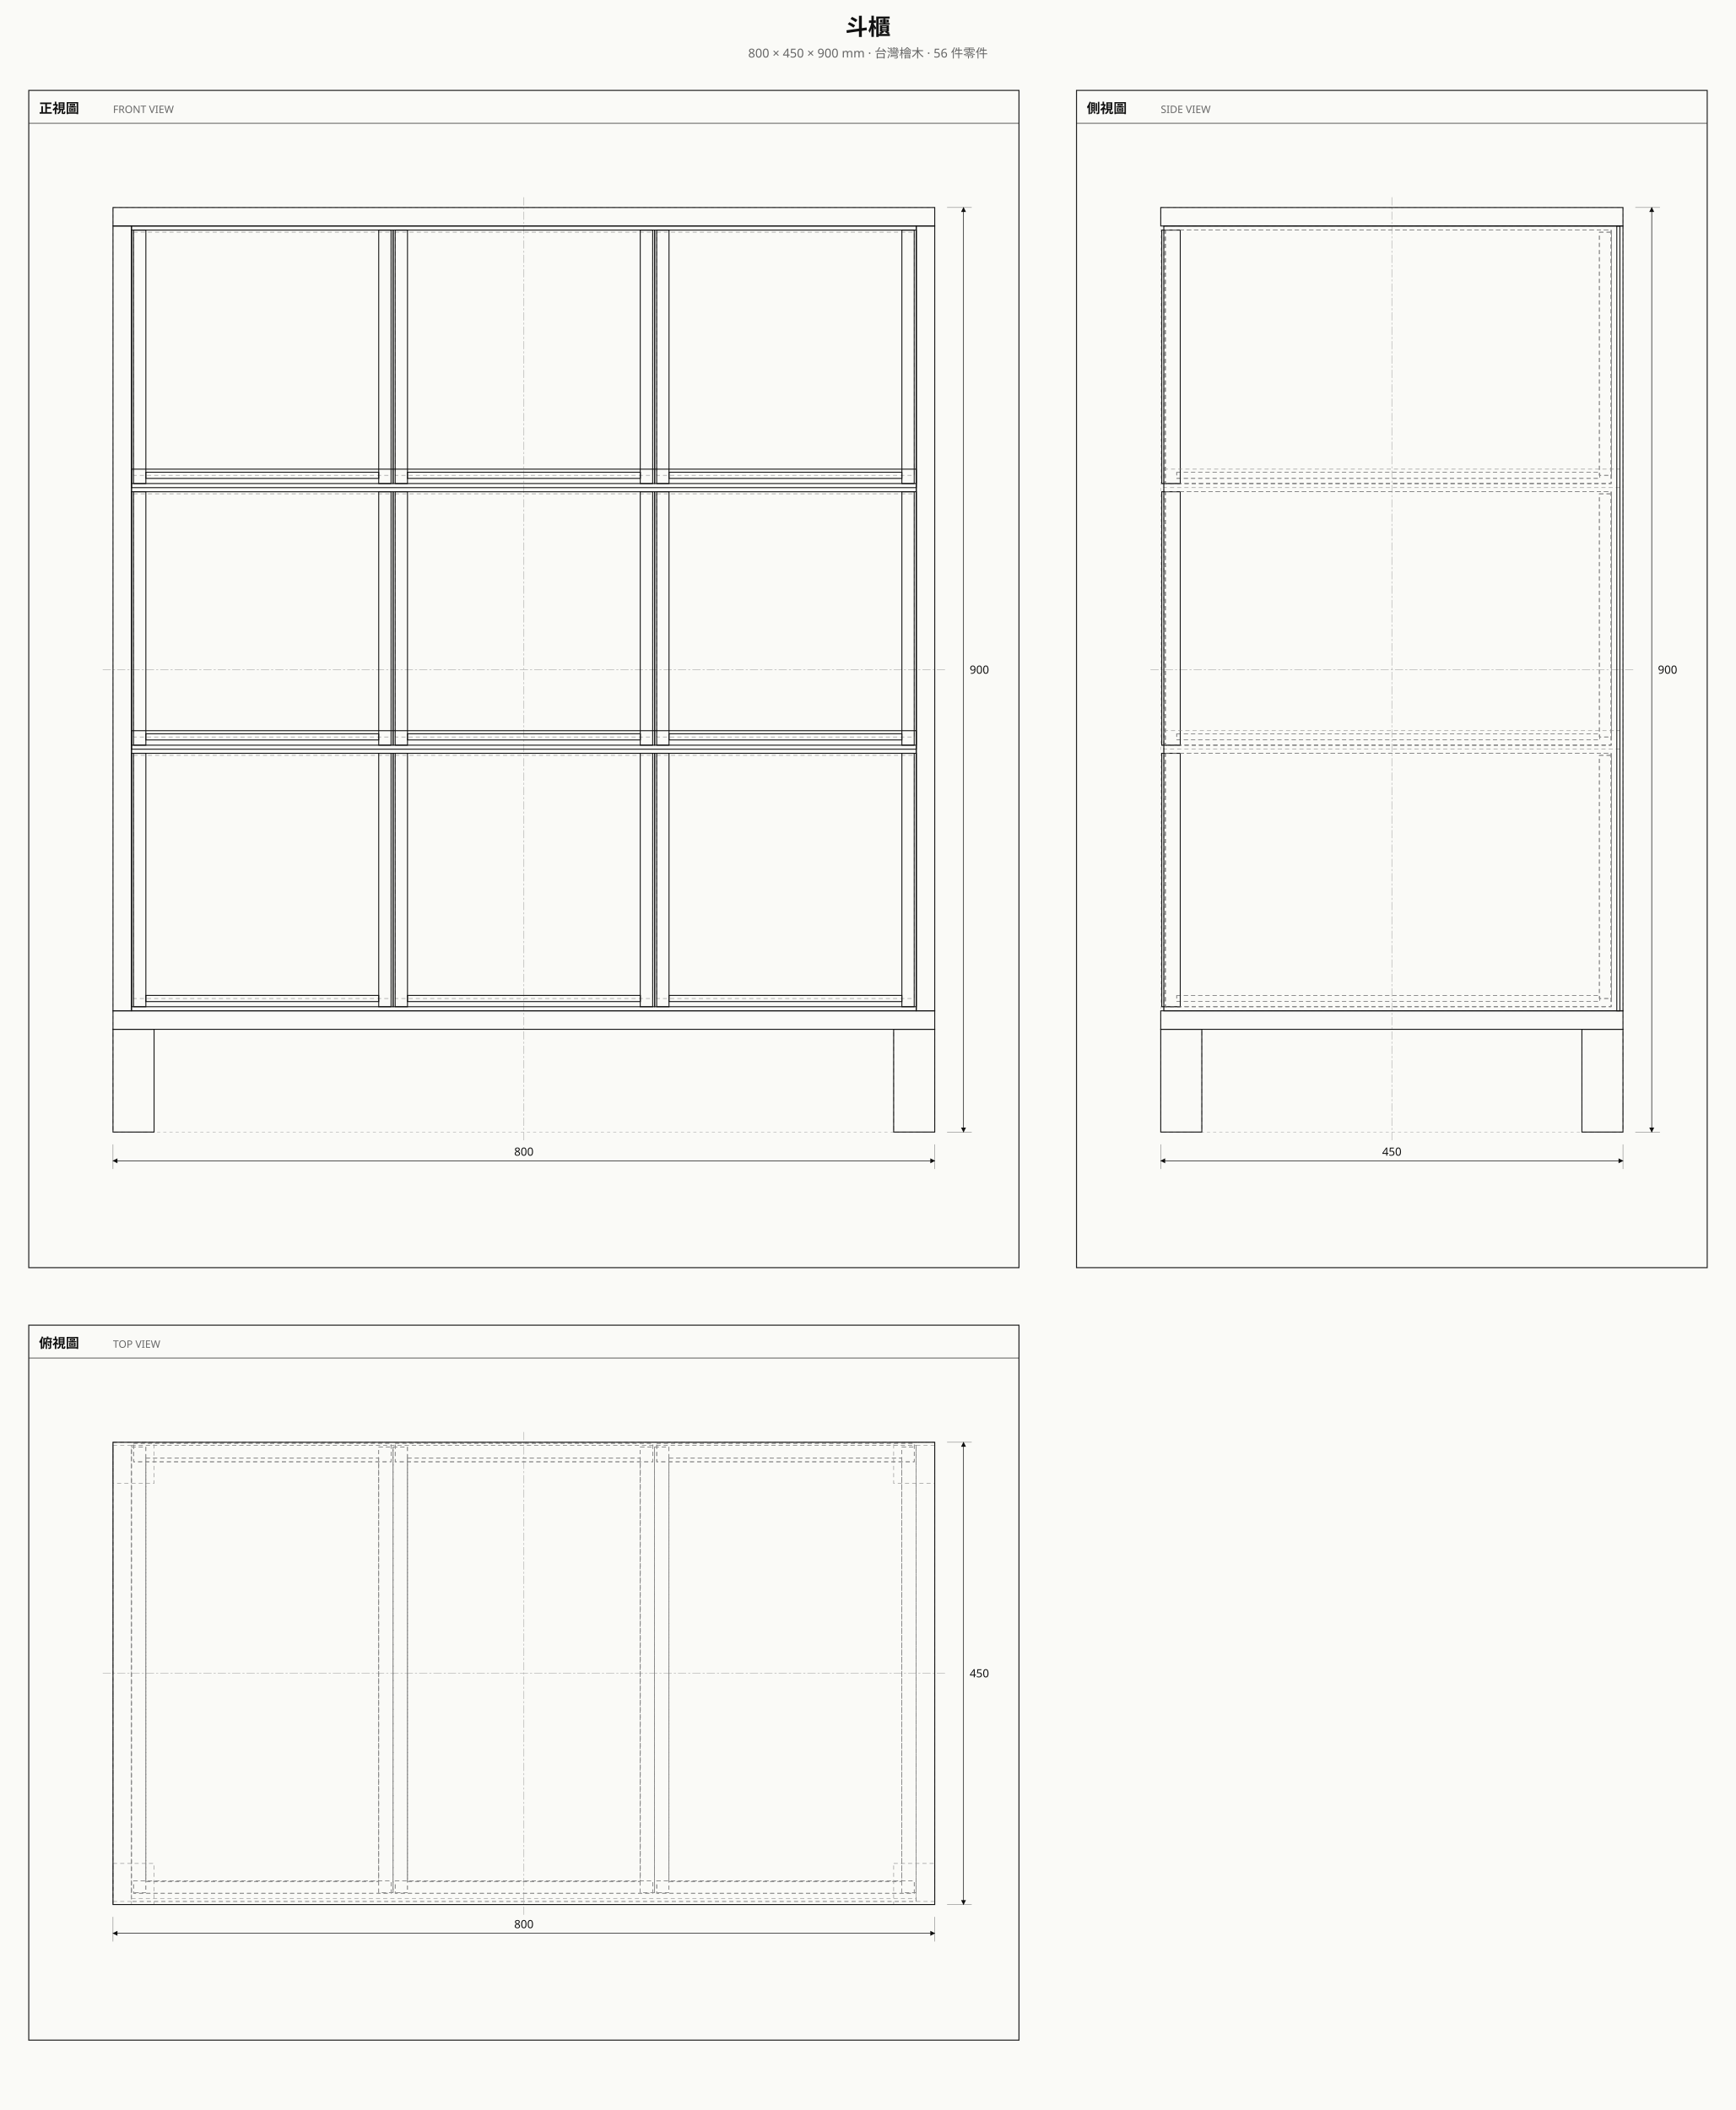
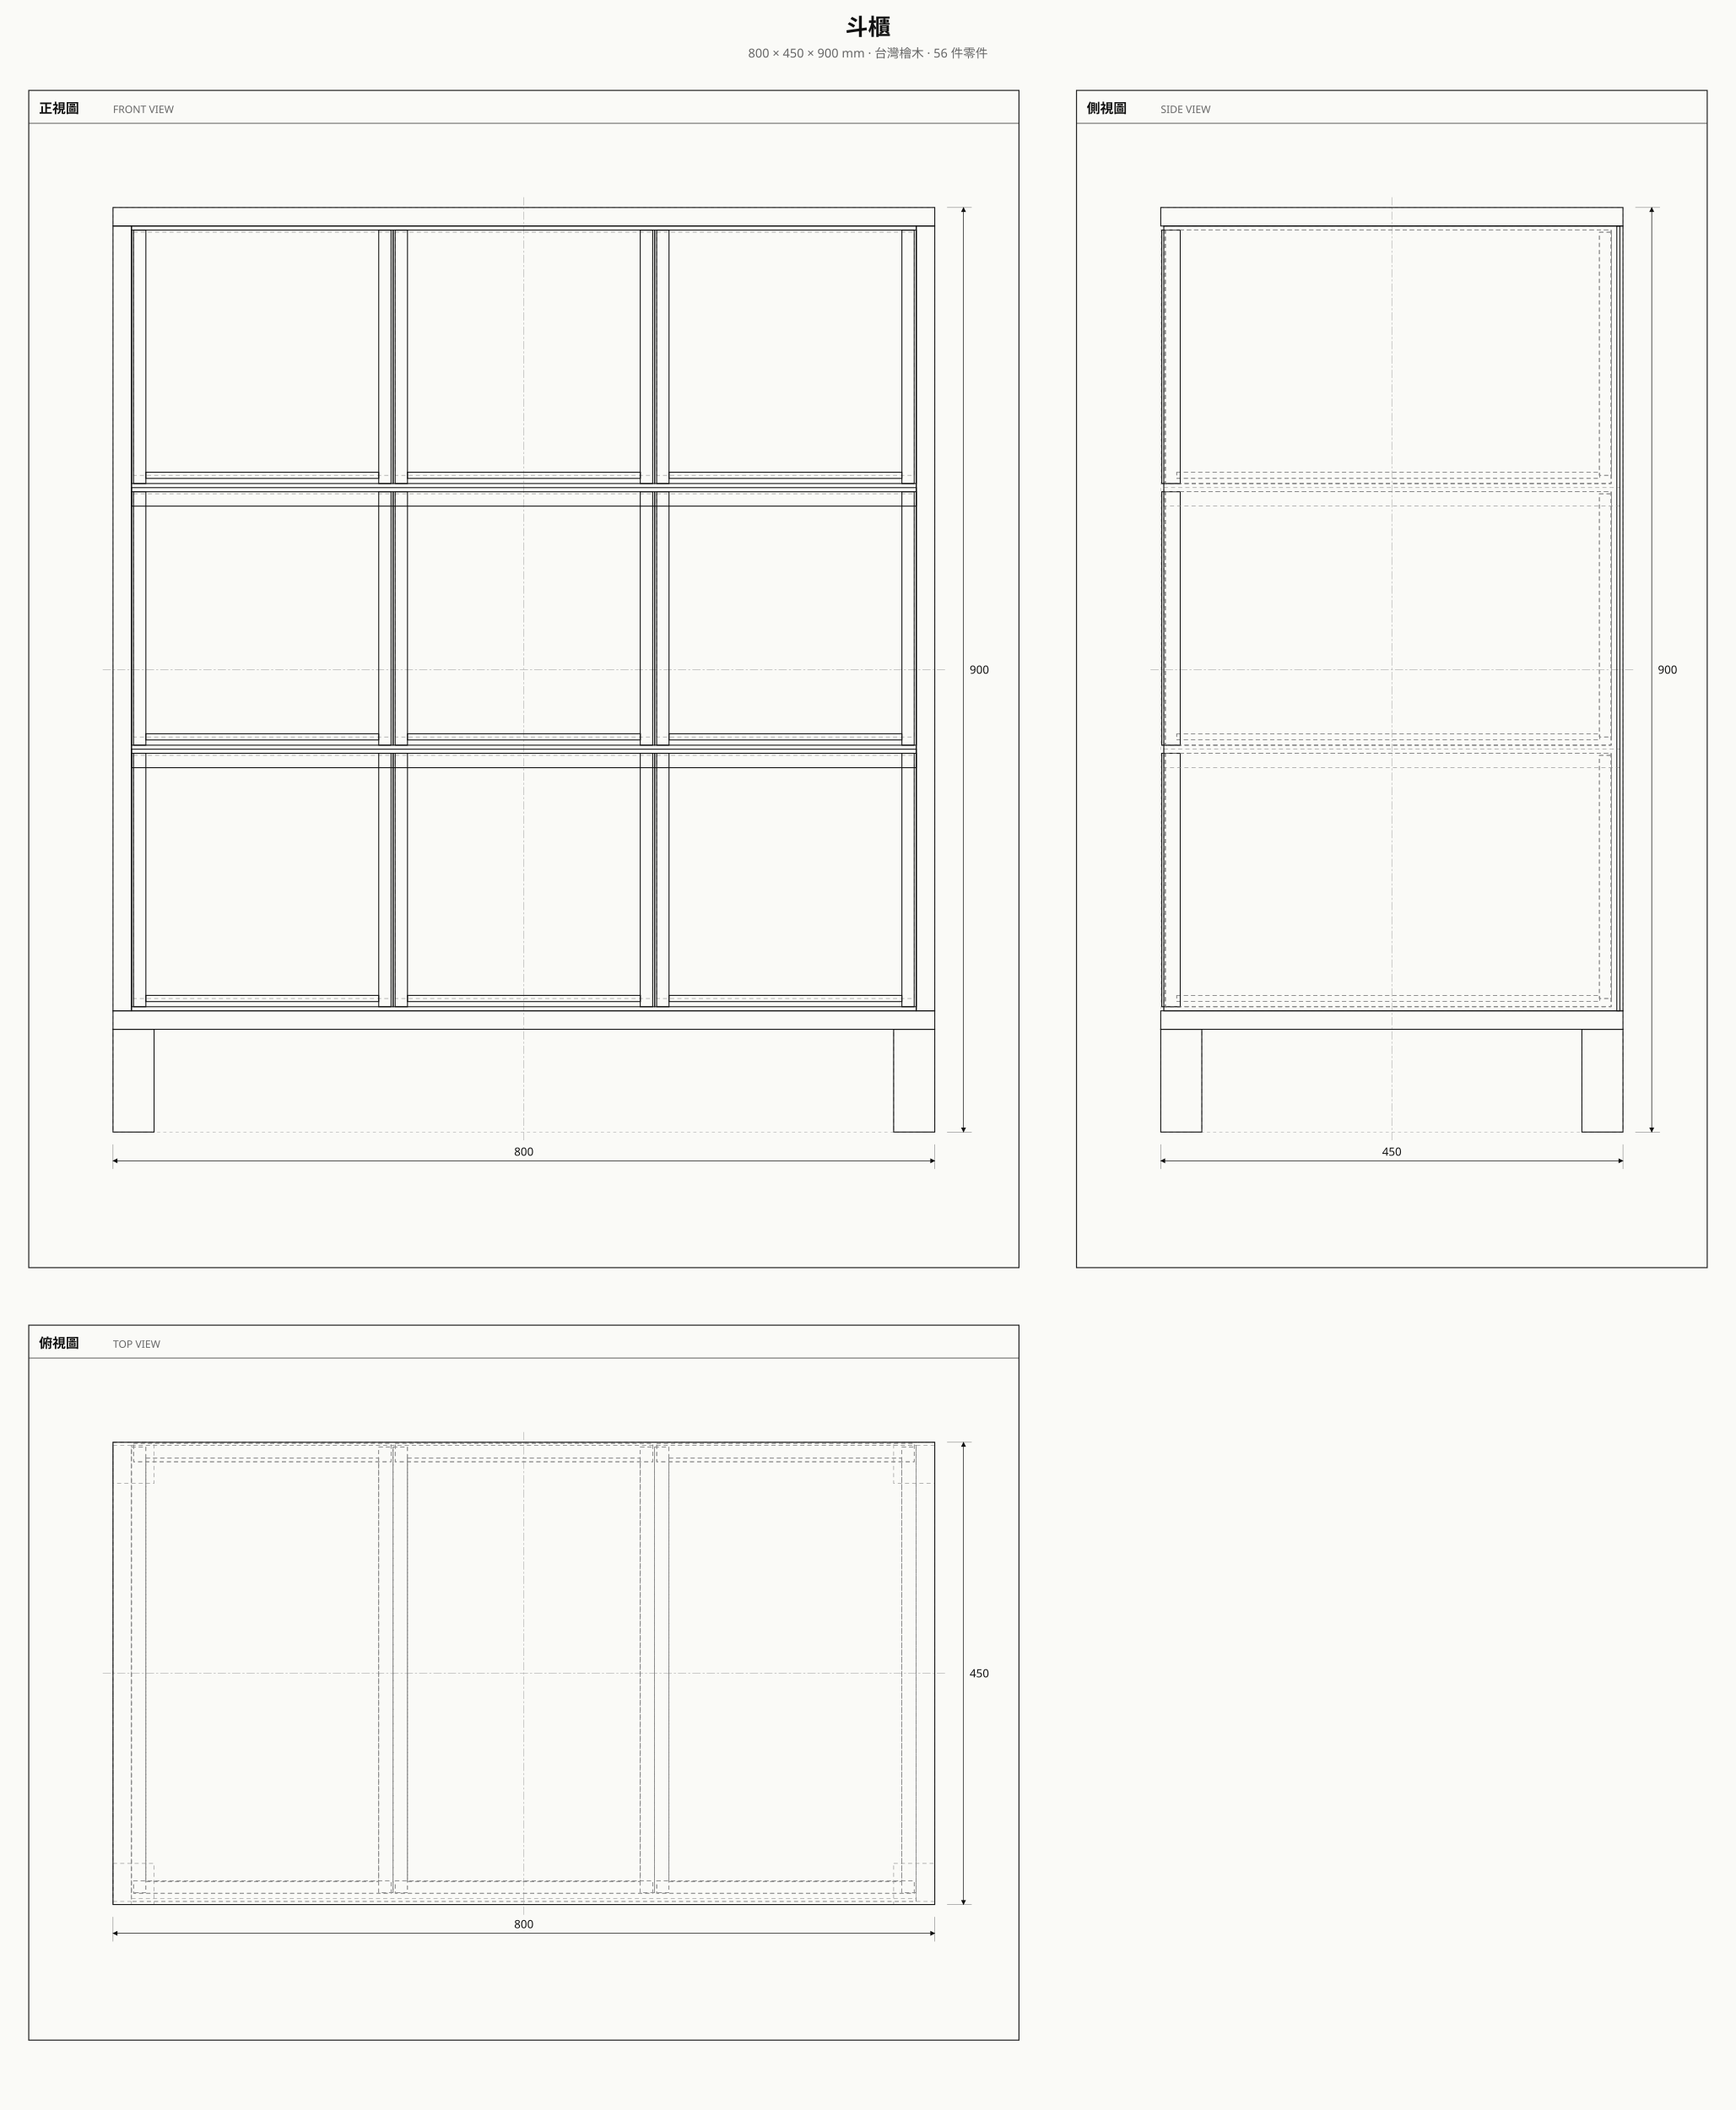
<svg xmlns="http://www.w3.org/2000/svg" viewBox="-20 -10 1690 2054" width="1690">
  <defs>
    <marker id="arr-front" viewBox="0 0 10 10" refX="9" refY="5" markerWidth="8" markerHeight="8" orient="auto-start-reverse">
      <path d="M 0 0 L 10 5 L 0 10 z" fill="#111" />
    </marker>
    <marker id="arr-side" viewBox="0 0 10 10" refX="9" refY="5" markerWidth="8" markerHeight="8" orient="auto-start-reverse">
      <path d="M 0 0 L 10 5 L 0 10 z" fill="#111" />
    </marker>
    <marker id="arr-top" viewBox="0 0 10 10" refX="9" refY="5" markerWidth="8" markerHeight="8" orient="auto-start-reverse">
      <path d="M 0 0 L 10 5 L 0 10 z" fill="#111" />
    </marker>
  </defs>
  <rect x="-20" y="-10" width="1690" height="2054" fill="#fafaf7" />
  <text x="825" y="24" text-anchor="middle" font-size="22" font-weight="700" fill="#111" font-family="sans-serif">斗櫃</text>
  <text x="825" y="46" text-anchor="middle" font-size="12" fill="#666" font-family="sans-serif">800 × 450 × 900 mm · 台灣檜木 · 56 件零件</text>
  <g transform="translate(0, 70)">
    <g transform="translate(490.0, 1022.0)">
      <rect x="-482.0" y="-1014.0" width="964.0" height="1146.0" fill="none" stroke="#222" stroke-width="1" />
      <line x1="-482.0" y1="-982.0" x2="482.0" y2="-982.0" stroke="#222" stroke-width="0.6" />
      <text x="-472.0" y="-992.0" font-size="13" font-weight="700" fill="#111" font-family="sans-serif">正視圖</text>
      <text x="-400.0" y="-992.0" font-size="10" fill="#666" font-family="sans-serif">FRONT VIEW</text>
      <g stroke="#888" stroke-width="0.5" stroke-dasharray="8 2 2 2" opacity="0.7">
        <line x1="0" y1="-910.0" x2="0" y2="10.0" />
        <line x1="-410.0" y1="-450.0" x2="410.0" y2="-450.0" />
      </g>
      <rect x="-400.0" y="-900.0" width="800.0" height="900.0" fill="none" stroke="#999" stroke-dasharray="3 3" stroke-width="0.5" opacity="0.8" />
      <rect x="-382.0" y="-882.0" width="764.0" height="764.0" fill="none" stroke="#111" stroke-width="0.9" />
      <rect x="-380.0" y="-366.7" width="250.7" height="236.7" fill="none" stroke="#888" stroke-width="0.5" stroke-dasharray="4 3" />
      <rect x="-125.3" y="-366.7" width="250.7" height="236.7" fill="none" stroke="#888" stroke-width="0.5" stroke-dasharray="4 3" />
      <rect x="129.3" y="-366.7" width="250.7" height="236.7" fill="none" stroke="#888" stroke-width="0.5" stroke-dasharray="4 3" />
      <rect x="-380.0" y="-621.3" width="250.7" height="236.7" fill="none" stroke="#888" stroke-width="0.5" stroke-dasharray="4 3" />
      <rect x="-125.3" y="-621.3" width="250.7" height="236.7" fill="none" stroke="#888" stroke-width="0.5" stroke-dasharray="4 3" />
      <rect x="129.3" y="-621.3" width="250.7" height="236.7" fill="none" stroke="#888" stroke-width="0.5" stroke-dasharray="4 3" />
      <rect x="-380.0" y="-876.0" width="250.7" height="236.7" fill="none" stroke="#888" stroke-width="0.5" stroke-dasharray="4 3" />
      <rect x="-125.3" y="-876.0" width="250.7" height="236.7" fill="none" stroke="#888" stroke-width="0.5" stroke-dasharray="4 3" />
      <rect x="129.3" y="-876.0" width="250.7" height="236.7" fill="none" stroke="#888" stroke-width="0.5" stroke-dasharray="4 3" />
      <rect x="-400.0" y="-100.0" width="40.0" height="100.0" fill="none" stroke="#888" stroke-width="0.5" stroke-dasharray="4 3" />
      <rect x="360.0" y="-100.0" width="40.0" height="100.0" fill="none" stroke="#888" stroke-width="0.5" stroke-dasharray="4 3" />
      <rect x="-368.0" y="-133.0" width="226.7" height="6.0" fill="none" stroke="#111" stroke-width="0.9" />
      <rect x="-113.3" y="-133.0" width="226.7" height="6.0" fill="none" stroke="#111" stroke-width="0.9" />
      <rect x="141.3" y="-133.0" width="226.7" height="6.0" fill="none" stroke="#111" stroke-width="0.9" />
      <rect x="-368.0" y="-387.7" width="226.7" height="6.0" fill="none" stroke="#111" stroke-width="0.9" />
      <rect x="-113.3" y="-387.7" width="226.7" height="6.0" fill="none" stroke="#111" stroke-width="0.9" />
      <rect x="141.3" y="-387.7" width="226.7" height="6.0" fill="none" stroke="#111" stroke-width="0.9" />
      <rect x="-368.0" y="-642.3" width="226.7" height="6.0" fill="none" stroke="#111" stroke-width="0.9" />
      <rect x="-113.3" y="-642.3" width="226.7" height="6.0" fill="none" stroke="#111" stroke-width="0.9" />
      <rect x="141.3" y="-642.3" width="226.7" height="6.0" fill="none" stroke="#111" stroke-width="0.9" />
      <rect x="-382.0" y="-368.7" width="14.0" height="246.7" fill="none" stroke="#111" stroke-width="0.9" />
      <rect x="-141.3" y="-368.7" width="14.0" height="246.7" fill="none" stroke="#111" stroke-width="0.9" />
      <rect x="-127.3" y="-368.7" width="14.0" height="246.7" fill="none" stroke="#111" stroke-width="0.9" />
      <rect x="113.3" y="-368.7" width="14.0" height="246.7" fill="none" stroke="#111" stroke-width="0.9" />
      <rect x="127.3" y="-368.7" width="14.0" height="246.7" fill="none" stroke="#111" stroke-width="0.9" />
      <rect x="368.0" y="-368.7" width="14.0" height="246.7" fill="none" stroke="#111" stroke-width="0.9" />
      <rect x="-382.0" y="-623.3" width="14.0" height="246.7" fill="none" stroke="#111" stroke-width="0.9" />
      <rect x="-141.3" y="-623.3" width="14.0" height="246.7" fill="none" stroke="#111" stroke-width="0.9" />
      <rect x="-127.3" y="-623.3" width="14.0" height="246.7" fill="none" stroke="#111" stroke-width="0.9" />
      <rect x="113.3" y="-623.3" width="14.0" height="246.7" fill="none" stroke="#111" stroke-width="0.9" />
      <rect x="127.3" y="-623.3" width="14.0" height="246.7" fill="none" stroke="#111" stroke-width="0.9" />
      <rect x="368.0" y="-623.3" width="14.0" height="246.7" fill="none" stroke="#111" stroke-width="0.9" />
      <rect x="-382.0" y="-878.0" width="14.0" height="246.7" fill="none" stroke="#111" stroke-width="0.9" />
      <rect x="-141.3" y="-878.0" width="14.0" height="246.7" fill="none" stroke="#111" stroke-width="0.9" />
      <rect x="-127.3" y="-878.0" width="14.0" height="246.7" fill="none" stroke="#111" stroke-width="0.9" />
      <rect x="113.3" y="-878.0" width="14.0" height="246.7" fill="none" stroke="#111" stroke-width="0.9" />
      <rect x="127.3" y="-878.0" width="14.0" height="246.7" fill="none" stroke="#111" stroke-width="0.9" />
      <rect x="368.0" y="-878.0" width="14.0" height="246.7" fill="none" stroke="#111" stroke-width="0.9" />
      <rect x="-400.0" y="-882.0" width="18.0" height="764.0" fill="none" stroke="#111" stroke-width="0.9" />
      <rect x="382.0" y="-882.0" width="18.0" height="764.0" fill="none" stroke="#111" stroke-width="0.9" />
-       <rect x="-382.0" y="-390.7" width="764.0" height="18.0" fill="none" stroke="#111" stroke-width="0.9" />
-       <rect x="-382.0" y="-645.3" width="764.0" height="18.0" fill="none" stroke="#111" stroke-width="0.9" />
+       <rect x="-382.0" y="-372.7" width="764.0" height="18.0" fill="none" stroke="#111" stroke-width="0.9" />
+       <rect x="-382.0" y="-627.3" width="764.0" height="18.0" fill="none" stroke="#111" stroke-width="0.9" />
      <rect x="-380.0" y="-368.7" width="250.7" height="246.7" fill="none" stroke="#111" stroke-width="0.9" />
      <rect x="-125.3" y="-368.7" width="250.7" height="246.7" fill="none" stroke="#111" stroke-width="0.9" />
      <rect x="129.3" y="-368.7" width="250.7" height="246.7" fill="none" stroke="#111" stroke-width="0.9" />
      <rect x="-380.0" y="-623.3" width="250.7" height="246.7" fill="none" stroke="#111" stroke-width="0.9" />
      <rect x="-125.3" y="-623.3" width="250.7" height="246.7" fill="none" stroke="#111" stroke-width="0.9" />
      <rect x="129.3" y="-623.3" width="250.7" height="246.7" fill="none" stroke="#111" stroke-width="0.9" />
      <rect x="-380.0" y="-878.0" width="250.7" height="246.7" fill="none" stroke="#111" stroke-width="0.9" />
      <rect x="-125.3" y="-878.0" width="250.7" height="246.7" fill="none" stroke="#111" stroke-width="0.9" />
      <rect x="129.3" y="-878.0" width="250.7" height="246.7" fill="none" stroke="#111" stroke-width="0.9" />
      <rect x="-400.0" y="-100.0" width="40.0" height="100.0" fill="none" stroke="#111" stroke-width="0.9" />
      <rect x="360.0" y="-100.0" width="40.0" height="100.0" fill="none" stroke="#111" stroke-width="0.9" />
      <rect x="-400.0" y="-900.0" width="800.0" height="18.0" fill="none" stroke="#111" stroke-width="0.9" />
      <rect x="-400.0" y="-118.0" width="800.0" height="18.0" fill="none" stroke="#111" stroke-width="0.9" />
      <g stroke="#111" fill="#111" stroke-width="0.6" font-family="sans-serif">
        <line x1="-400.0" y1="12.0" x2="-400.0" y2="36.0" stroke-width="0.4" stroke="#666" />
        <line x1="400.0" y1="12.0" x2="400.0" y2="36.0" stroke-width="0.4" stroke="#666" />
        <line x1="-400.0" y1="28.0" x2="400.0" y2="28.0" marker-start="url(#arr-front)" marker-end="url(#arr-front)" />
        <text x="0" y="23.0" text-anchor="middle" font-size="11" stroke="none">800</text>
      </g>
      <g stroke="#111" fill="#111" stroke-width="0.6" font-family="sans-serif">
        <line x1="412.0" y1="-900.0" x2="436.0" y2="-900.0" stroke-width="0.4" stroke="#666" />
        <line x1="412.0" y1="0.0" x2="436.0" y2="0.0" stroke-width="0.4" stroke="#666" />
        <line x1="428.0" y1="-900.0" x2="428.0" y2="0.0" marker-start="url(#arr-front)" marker-end="url(#arr-front)" />
        <text x="434.0" y="-450.0" text-anchor="start" dominant-baseline="middle" font-size="11" stroke="none">900</text>
      </g>
    </g>
    <g transform="translate(1020, 0)">
      <g transform="translate(315.0, 1022.0)">
        <rect x="-307.0" y="-1014.0" width="614.0" height="1146.0" fill="none" stroke="#222" stroke-width="1" />
        <line x1="-307.0" y1="-982.0" x2="307.0" y2="-982.0" stroke="#222" stroke-width="0.6" />
        <text x="-297.0" y="-992.0" font-size="13" font-weight="700" fill="#111" font-family="sans-serif">側視圖</text>
        <text x="-225.0" y="-992.0" font-size="10" fill="#666" font-family="sans-serif">SIDE VIEW</text>
        <g stroke="#888" stroke-width="0.5" stroke-dasharray="8 2 2 2" opacity="0.7">
          <line x1="0" y1="-910.0" x2="0" y2="10.0" />
          <line x1="-235.0" y1="-450.0" x2="235.0" y2="-450.0" />
        </g>
        <rect x="-225.0" y="-900.0" width="450.0" height="900.0" fill="none" stroke="#999" stroke-dasharray="3 3" stroke-width="0.5" opacity="0.8" />
        <rect x="-222.0" y="-882.0" width="444.0" height="764.0" fill="none" stroke="#888" stroke-width="0.5" stroke-dasharray="4 3" />
        <rect x="-220.5" y="-368.7" width="434.0" height="246.7" fill="none" stroke="#888" stroke-width="0.5" stroke-dasharray="4 3" />
        <rect x="-220.5" y="-623.3" width="434.0" height="246.7" fill="none" stroke="#888" stroke-width="0.5" stroke-dasharray="4 3" />
        <rect x="-220.5" y="-878.0" width="434.0" height="246.7" fill="none" stroke="#888" stroke-width="0.5" stroke-dasharray="4 3" />
        <rect x="-225.0" y="-100.0" width="40.0" height="100.0" fill="none" stroke="#888" stroke-width="0.5" stroke-dasharray="4 3" />
        <rect x="185.0" y="-100.0" width="40.0" height="100.0" fill="none" stroke="#888" stroke-width="0.5" stroke-dasharray="4 3" />
        <rect x="-209.5" y="-133.0" width="412.0" height="6.0" fill="none" stroke="#888" stroke-width="0.5" stroke-dasharray="4 3" />
        <rect x="-209.5" y="-387.7" width="412.0" height="6.0" fill="none" stroke="#888" stroke-width="0.5" stroke-dasharray="4 3" />
        <rect x="-209.5" y="-642.3" width="412.0" height="6.0" fill="none" stroke="#888" stroke-width="0.5" stroke-dasharray="4 3" />
        <rect x="-224.0" y="-368.7" width="18.0" height="246.7" fill="none" stroke="#888" stroke-width="0.5" stroke-dasharray="4 3" />
        <rect x="202.0" y="-366.7" width="12.0" height="236.7" fill="none" stroke="#888" stroke-width="0.5" stroke-dasharray="4 3" />
        <rect x="-224.0" y="-623.3" width="18.0" height="246.7" fill="none" stroke="#888" stroke-width="0.5" stroke-dasharray="4 3" />
        <rect x="202.0" y="-621.3" width="12.0" height="236.7" fill="none" stroke="#888" stroke-width="0.5" stroke-dasharray="4 3" />
        <rect x="-224.0" y="-878.0" width="18.0" height="246.7" fill="none" stroke="#888" stroke-width="0.5" stroke-dasharray="4 3" />
        <rect x="202.0" y="-876.0" width="12.0" height="236.7" fill="none" stroke="#888" stroke-width="0.5" stroke-dasharray="4 3" />
        <rect x="-220.5" y="-368.7" width="434.0" height="246.7" fill="none" stroke="#888" stroke-width="0.5" stroke-dasharray="4 3" />
        <rect x="-220.5" y="-623.3" width="434.0" height="246.7" fill="none" stroke="#888" stroke-width="0.5" stroke-dasharray="4 3" />
        <rect x="-220.5" y="-878.0" width="434.0" height="246.7" fill="none" stroke="#888" stroke-width="0.5" stroke-dasharray="4 3" />
        <rect x="-220.5" y="-368.7" width="434.0" height="246.7" fill="none" stroke="#888" stroke-width="0.5" stroke-dasharray="4 3" />
        <rect x="-220.5" y="-623.3" width="434.0" height="246.7" fill="none" stroke="#888" stroke-width="0.5" stroke-dasharray="4 3" />
        <rect x="-220.5" y="-878.0" width="434.0" height="246.7" fill="none" stroke="#888" stroke-width="0.5" stroke-dasharray="4 3" />
        <rect x="-209.5" y="-133.0" width="412.0" height="6.0" fill="none" stroke="#888" stroke-width="0.5" stroke-dasharray="4 3" />
        <rect x="-209.5" y="-387.7" width="412.0" height="6.0" fill="none" stroke="#888" stroke-width="0.5" stroke-dasharray="4 3" />
        <rect x="-209.5" y="-642.3" width="412.0" height="6.0" fill="none" stroke="#888" stroke-width="0.5" stroke-dasharray="4 3" />
        <rect x="-224.0" y="-368.7" width="18.0" height="246.7" fill="none" stroke="#888" stroke-width="0.5" stroke-dasharray="4 3" />
        <rect x="202.0" y="-366.7" width="12.0" height="236.7" fill="none" stroke="#888" stroke-width="0.5" stroke-dasharray="4 3" />
        <rect x="-224.0" y="-623.3" width="18.0" height="246.7" fill="none" stroke="#888" stroke-width="0.5" stroke-dasharray="4 3" />
        <rect x="202.0" y="-621.3" width="12.0" height="236.7" fill="none" stroke="#888" stroke-width="0.5" stroke-dasharray="4 3" />
        <rect x="-224.0" y="-878.0" width="18.0" height="246.7" fill="none" stroke="#888" stroke-width="0.5" stroke-dasharray="4 3" />
        <rect x="202.0" y="-876.0" width="12.0" height="236.7" fill="none" stroke="#888" stroke-width="0.5" stroke-dasharray="4 3" />
        <rect x="-220.5" y="-368.7" width="434.0" height="246.7" fill="none" stroke="#888" stroke-width="0.5" stroke-dasharray="4 3" />
        <rect x="-220.5" y="-623.3" width="434.0" height="246.7" fill="none" stroke="#888" stroke-width="0.5" stroke-dasharray="4 3" />
        <rect x="-220.5" y="-878.0" width="434.0" height="246.7" fill="none" stroke="#888" stroke-width="0.5" stroke-dasharray="4 3" />
        <rect x="-220.5" y="-368.7" width="434.0" height="246.7" fill="none" stroke="#888" stroke-width="0.5" stroke-dasharray="4 3" />
        <rect x="-220.5" y="-623.3" width="434.0" height="246.7" fill="none" stroke="#888" stroke-width="0.5" stroke-dasharray="4 3" />
        <rect x="-220.5" y="-878.0" width="434.0" height="246.7" fill="none" stroke="#888" stroke-width="0.5" stroke-dasharray="4 3" />
        <rect x="-209.5" y="-133.0" width="412.0" height="6.0" fill="none" stroke="#888" stroke-width="0.5" stroke-dasharray="4 3" />
        <rect x="-209.5" y="-387.7" width="412.0" height="6.0" fill="none" stroke="#888" stroke-width="0.5" stroke-dasharray="4 3" />
        <rect x="-209.5" y="-642.3" width="412.0" height="6.0" fill="none" stroke="#888" stroke-width="0.5" stroke-dasharray="4 3" />
        <rect x="-224.0" y="-368.7" width="18.0" height="246.7" fill="none" stroke="#111" stroke-width="0.9" />
        <rect x="202.0" y="-366.7" width="12.0" height="236.7" fill="none" stroke="#888" stroke-width="0.5" stroke-dasharray="4 3" />
        <rect x="-224.0" y="-623.3" width="18.0" height="246.7" fill="none" stroke="#111" stroke-width="0.9" />
        <rect x="202.0" y="-621.3" width="12.0" height="236.7" fill="none" stroke="#888" stroke-width="0.5" stroke-dasharray="4 3" />
        <rect x="-224.0" y="-878.0" width="18.0" height="246.7" fill="none" stroke="#111" stroke-width="0.9" />
        <rect x="202.0" y="-876.0" width="12.0" height="236.7" fill="none" stroke="#888" stroke-width="0.5" stroke-dasharray="4 3" />
        <rect x="-220.5" y="-368.7" width="434.0" height="246.7" fill="none" stroke="#888" stroke-width="0.5" stroke-dasharray="4 3" />
        <rect x="-220.5" y="-623.3" width="434.0" height="246.7" fill="none" stroke="#888" stroke-width="0.5" stroke-dasharray="4 3" />
        <rect x="-220.5" y="-878.0" width="434.0" height="246.7" fill="none" stroke="#888" stroke-width="0.5" stroke-dasharray="4 3" />
-         <rect x="-222.0" y="-390.7" width="444.0" height="18.0" fill="none" stroke="#888" stroke-width="0.5" stroke-dasharray="4 3" />
-         <rect x="-222.0" y="-645.3" width="444.0" height="18.0" fill="none" stroke="#888" stroke-width="0.5" stroke-dasharray="4 3" />
        <rect x="219.0" y="-882.0" width="6.0" height="764.0" fill="none" stroke="#111" stroke-width="0.9" />
+         <rect x="-222.0" y="-372.7" width="444.0" height="18.0" fill="none" stroke="#888" stroke-width="0.5" stroke-dasharray="4 3" />
+         <rect x="-222.0" y="-627.3" width="444.0" height="18.0" fill="none" stroke="#888" stroke-width="0.5" stroke-dasharray="4 3" />
        <rect x="-225.0" y="-100.0" width="40.0" height="100.0" fill="none" stroke="#111" stroke-width="0.9" />
        <rect x="185.0" y="-100.0" width="40.0" height="100.0" fill="none" stroke="#111" stroke-width="0.9" />
        <rect x="-225.0" y="-900.0" width="450.0" height="18.0" fill="none" stroke="#111" stroke-width="0.9" />
        <rect x="-225.0" y="-118.0" width="450.0" height="18.0" fill="none" stroke="#111" stroke-width="0.9" />
        <rect x="-222.0" y="-882.0" width="444.0" height="764.0" fill="none" stroke="#111" stroke-width="0.9" />
        <g stroke="#111" fill="#111" stroke-width="0.6" font-family="sans-serif">
          <line x1="-225.0" y1="12.0" x2="-225.0" y2="36.0" stroke-width="0.4" stroke="#666" />
          <line x1="225.0" y1="12.0" x2="225.0" y2="36.0" stroke-width="0.4" stroke="#666" />
          <line x1="-225.0" y1="28.0" x2="225.0" y2="28.0" marker-start="url(#arr-side)" marker-end="url(#arr-side)" />
          <text x="0" y="23.0" text-anchor="middle" font-size="11" stroke="none">450</text>
        </g>
        <g stroke="#111" fill="#111" stroke-width="0.6" font-family="sans-serif">
          <line x1="237.0" y1="-900.0" x2="261.0" y2="-900.0" stroke-width="0.4" stroke="#666" />
          <line x1="237.0" y1="0.0" x2="261.0" y2="0.0" stroke-width="0.4" stroke="#666" />
          <line x1="253.0" y1="-900.0" x2="253.0" y2="0.0" marker-start="url(#arr-side)" marker-end="url(#arr-side)" />
          <text x="259.0" y="-450.0" text-anchor="start" dominant-baseline="middle" font-size="11" stroke="none">900</text>
        </g>
      </g>
    </g>
    <g transform="translate(0, 1202)">
      <g transform="translate(490.0, 347.0)">
        <rect x="-482.0" y="-339.0" width="964.0" height="696.0" fill="none" stroke="#222" stroke-width="1" />
        <line x1="-482.0" y1="-307.0" x2="482.0" y2="-307.0" stroke="#222" stroke-width="0.6" />
        <text x="-472.0" y="-317.0" font-size="13" font-weight="700" fill="#111" font-family="sans-serif">俯視圖</text>
        <text x="-400.0" y="-317.0" font-size="10" fill="#666" font-family="sans-serif">TOP VIEW</text>
        <g stroke="#888" stroke-width="0.5" stroke-dasharray="8 2 2 2" opacity="0.7">
          <line x1="0" y1="-235.0" x2="0" y2="235.0" />
          <line x1="-410.0" y1="0.0" x2="410.0" y2="0.0" />
        </g>
        <rect x="-400.0" y="-225.0" width="800.0" height="450.0" fill="none" stroke="#999" stroke-dasharray="3 3" stroke-width="0.5" opacity="0.8" />
        <rect x="-400.0" y="-225.0" width="40.0" height="40.0" fill="none" stroke="#888" stroke-width="0.5" stroke-dasharray="4 3" />
        <rect x="-400.0" y="185.0" width="40.0" height="40.0" fill="none" stroke="#888" stroke-width="0.5" stroke-dasharray="4 3" />
        <rect x="360.0" y="-225.0" width="40.0" height="40.0" fill="none" stroke="#888" stroke-width="0.5" stroke-dasharray="4 3" />
        <rect x="360.0" y="185.0" width="40.0" height="40.0" fill="none" stroke="#888" stroke-width="0.5" stroke-dasharray="4 3" />
        <rect x="-400.0" y="-225.0" width="800.0" height="450.0" fill="none" stroke="#888" stroke-width="0.5" stroke-dasharray="4 3" />
        <rect x="-368.0" y="-209.5" width="226.7" height="412.0" fill="none" stroke="#888" stroke-width="0.5" stroke-dasharray="4 3" />
        <rect x="-113.3" y="-209.5" width="226.7" height="412.0" fill="none" stroke="#888" stroke-width="0.5" stroke-dasharray="4 3" />
        <rect x="141.3" y="-209.5" width="226.7" height="412.0" fill="none" stroke="#888" stroke-width="0.5" stroke-dasharray="4 3" />
        <rect x="-380.0" y="202.0" width="250.7" height="12.0" fill="none" stroke="#888" stroke-width="0.5" stroke-dasharray="4 3" />
        <rect x="-125.3" y="202.0" width="250.7" height="12.0" fill="none" stroke="#888" stroke-width="0.5" stroke-dasharray="4 3" />
        <rect x="129.3" y="202.0" width="250.7" height="12.0" fill="none" stroke="#888" stroke-width="0.5" stroke-dasharray="4 3" />
        <rect x="-380.0" y="-224.0" width="250.7" height="18.0" fill="none" stroke="#888" stroke-width="0.5" stroke-dasharray="4 3" />
        <rect x="-382.0" y="-220.5" width="14.0" height="434.0" fill="none" stroke="#888" stroke-width="0.5" stroke-dasharray="4 3" />
        <rect x="-141.3" y="-220.5" width="14.0" height="434.0" fill="none" stroke="#888" stroke-width="0.5" stroke-dasharray="4 3" />
        <rect x="-125.3" y="-224.0" width="250.7" height="18.0" fill="none" stroke="#888" stroke-width="0.5" stroke-dasharray="4 3" />
        <rect x="-127.3" y="-220.5" width="14.0" height="434.0" fill="none" stroke="#888" stroke-width="0.5" stroke-dasharray="4 3" />
        <rect x="113.3" y="-220.5" width="14.0" height="434.0" fill="none" stroke="#888" stroke-width="0.5" stroke-dasharray="4 3" />
        <rect x="129.3" y="-224.0" width="250.7" height="18.0" fill="none" stroke="#888" stroke-width="0.5" stroke-dasharray="4 3" />
        <rect x="127.3" y="-220.5" width="14.0" height="434.0" fill="none" stroke="#888" stroke-width="0.5" stroke-dasharray="4 3" />
        <rect x="368.0" y="-220.5" width="14.0" height="434.0" fill="none" stroke="#888" stroke-width="0.5" stroke-dasharray="4 3" />
+         <rect x="-382.0" y="-222.0" width="764.0" height="444.0" fill="none" stroke="#888" stroke-width="0.5" stroke-dasharray="4 3" />
        <rect x="-368.0" y="-209.5" width="226.7" height="412.0" fill="none" stroke="#888" stroke-width="0.5" stroke-dasharray="4 3" />
        <rect x="-113.3" y="-209.5" width="226.7" height="412.0" fill="none" stroke="#888" stroke-width="0.5" stroke-dasharray="4 3" />
        <rect x="141.3" y="-209.5" width="226.7" height="412.0" fill="none" stroke="#888" stroke-width="0.5" stroke-dasharray="4 3" />
-         <rect x="-382.0" y="-222.0" width="764.0" height="444.0" fill="none" stroke="#888" stroke-width="0.5" stroke-dasharray="4 3" />
        <rect x="-380.0" y="202.0" width="250.7" height="12.0" fill="none" stroke="#888" stroke-width="0.5" stroke-dasharray="4 3" />
        <rect x="-125.3" y="202.0" width="250.7" height="12.0" fill="none" stroke="#888" stroke-width="0.5" stroke-dasharray="4 3" />
        <rect x="129.3" y="202.0" width="250.7" height="12.0" fill="none" stroke="#888" stroke-width="0.5" stroke-dasharray="4 3" />
        <rect x="-380.0" y="-224.0" width="250.7" height="18.0" fill="none" stroke="#888" stroke-width="0.5" stroke-dasharray="4 3" />
        <rect x="-382.0" y="-220.5" width="14.0" height="434.0" fill="none" stroke="#888" stroke-width="0.5" stroke-dasharray="4 3" />
        <rect x="-141.3" y="-220.5" width="14.0" height="434.0" fill="none" stroke="#888" stroke-width="0.5" stroke-dasharray="4 3" />
        <rect x="-125.3" y="-224.0" width="250.7" height="18.0" fill="none" stroke="#888" stroke-width="0.5" stroke-dasharray="4 3" />
        <rect x="-127.3" y="-220.5" width="14.0" height="434.0" fill="none" stroke="#888" stroke-width="0.5" stroke-dasharray="4 3" />
        <rect x="113.3" y="-220.5" width="14.0" height="434.0" fill="none" stroke="#888" stroke-width="0.5" stroke-dasharray="4 3" />
        <rect x="129.3" y="-224.0" width="250.7" height="18.0" fill="none" stroke="#888" stroke-width="0.5" stroke-dasharray="4 3" />
        <rect x="127.3" y="-220.5" width="14.0" height="434.0" fill="none" stroke="#888" stroke-width="0.5" stroke-dasharray="4 3" />
        <rect x="368.0" y="-220.5" width="14.0" height="434.0" fill="none" stroke="#888" stroke-width="0.5" stroke-dasharray="4 3" />
+         <rect x="-382.0" y="-222.0" width="764.0" height="444.0" fill="none" stroke="#888" stroke-width="0.5" stroke-dasharray="4 3" />
        <rect x="-368.0" y="-209.5" width="226.7" height="412.0" fill="none" stroke="#888" stroke-width="0.5" stroke-dasharray="4 3" />
        <rect x="-113.3" y="-209.5" width="226.7" height="412.0" fill="none" stroke="#888" stroke-width="0.5" stroke-dasharray="4 3" />
        <rect x="141.3" y="-209.5" width="226.7" height="412.0" fill="none" stroke="#888" stroke-width="0.5" stroke-dasharray="4 3" />
-         <rect x="-382.0" y="-222.0" width="764.0" height="444.0" fill="none" stroke="#888" stroke-width="0.5" stroke-dasharray="4 3" />
        <rect x="-380.0" y="202.0" width="250.7" height="12.0" fill="none" stroke="#888" stroke-width="0.5" stroke-dasharray="4 3" />
        <rect x="-125.3" y="202.0" width="250.7" height="12.0" fill="none" stroke="#888" stroke-width="0.5" stroke-dasharray="4 3" />
        <rect x="129.3" y="202.0" width="250.7" height="12.0" fill="none" stroke="#888" stroke-width="0.5" stroke-dasharray="4 3" />
        <rect x="-380.0" y="-224.0" width="250.7" height="18.0" fill="none" stroke="#888" stroke-width="0.5" stroke-dasharray="4 3" />
        <rect x="-382.0" y="-220.5" width="14.0" height="434.0" fill="none" stroke="#888" stroke-width="0.5" stroke-dasharray="4 3" />
        <rect x="-141.3" y="-220.5" width="14.0" height="434.0" fill="none" stroke="#888" stroke-width="0.5" stroke-dasharray="4 3" />
        <rect x="-125.3" y="-224.0" width="250.7" height="18.0" fill="none" stroke="#888" stroke-width="0.5" stroke-dasharray="4 3" />
        <rect x="-127.3" y="-220.5" width="14.0" height="434.0" fill="none" stroke="#888" stroke-width="0.5" stroke-dasharray="4 3" />
        <rect x="113.3" y="-220.5" width="14.0" height="434.0" fill="none" stroke="#888" stroke-width="0.5" stroke-dasharray="4 3" />
        <rect x="129.3" y="-224.0" width="250.7" height="18.0" fill="none" stroke="#888" stroke-width="0.5" stroke-dasharray="4 3" />
        <rect x="127.3" y="-220.5" width="14.0" height="434.0" fill="none" stroke="#888" stroke-width="0.5" stroke-dasharray="4 3" />
        <rect x="368.0" y="-220.5" width="14.0" height="434.0" fill="none" stroke="#888" stroke-width="0.5" stroke-dasharray="4 3" />
        <rect x="-400.0" y="-222.0" width="18.0" height="444.0" fill="none" stroke="#888" stroke-width="0.5" stroke-dasharray="4 3" />
        <rect x="382.0" y="-222.0" width="18.0" height="444.0" fill="none" stroke="#888" stroke-width="0.5" stroke-dasharray="4 3" />
        <rect x="-382.0" y="219.0" width="764.0" height="6.0" fill="none" stroke="#888" stroke-width="0.5" stroke-dasharray="4 3" />
        <rect x="-400.0" y="-225.0" width="800.0" height="450.0" fill="none" stroke="#111" stroke-width="0.9" />
        <g stroke="#111" fill="#111" stroke-width="0.6" font-family="sans-serif">
          <line x1="-400.0" y1="237.0" x2="-400.0" y2="261.0" stroke-width="0.4" stroke="#666" />
          <line x1="400.0" y1="237.0" x2="400.0" y2="261.0" stroke-width="0.4" stroke="#666" />
          <line x1="-400.0" y1="253.0" x2="400.0" y2="253.0" marker-start="url(#arr-top)" marker-end="url(#arr-top)" />
          <text x="0" y="248.0" text-anchor="middle" font-size="11" stroke="none">800</text>
        </g>
        <g stroke="#111" fill="#111" stroke-width="0.6" font-family="sans-serif">
          <line x1="412.0" y1="-225.0" x2="436.0" y2="-225.0" stroke-width="0.4" stroke="#666" />
          <line x1="412.0" y1="225.0" x2="436.0" y2="225.0" stroke-width="0.4" stroke="#666" />
          <line x1="428.0" y1="-225.0" x2="428.0" y2="225.0" marker-start="url(#arr-top)" marker-end="url(#arr-top)" />
          <text x="434.0" y="0.0" text-anchor="start" dominant-baseline="middle" font-size="11" stroke="none">450</text>
        </g>
      </g>
    </g>
  </g>
</svg>
